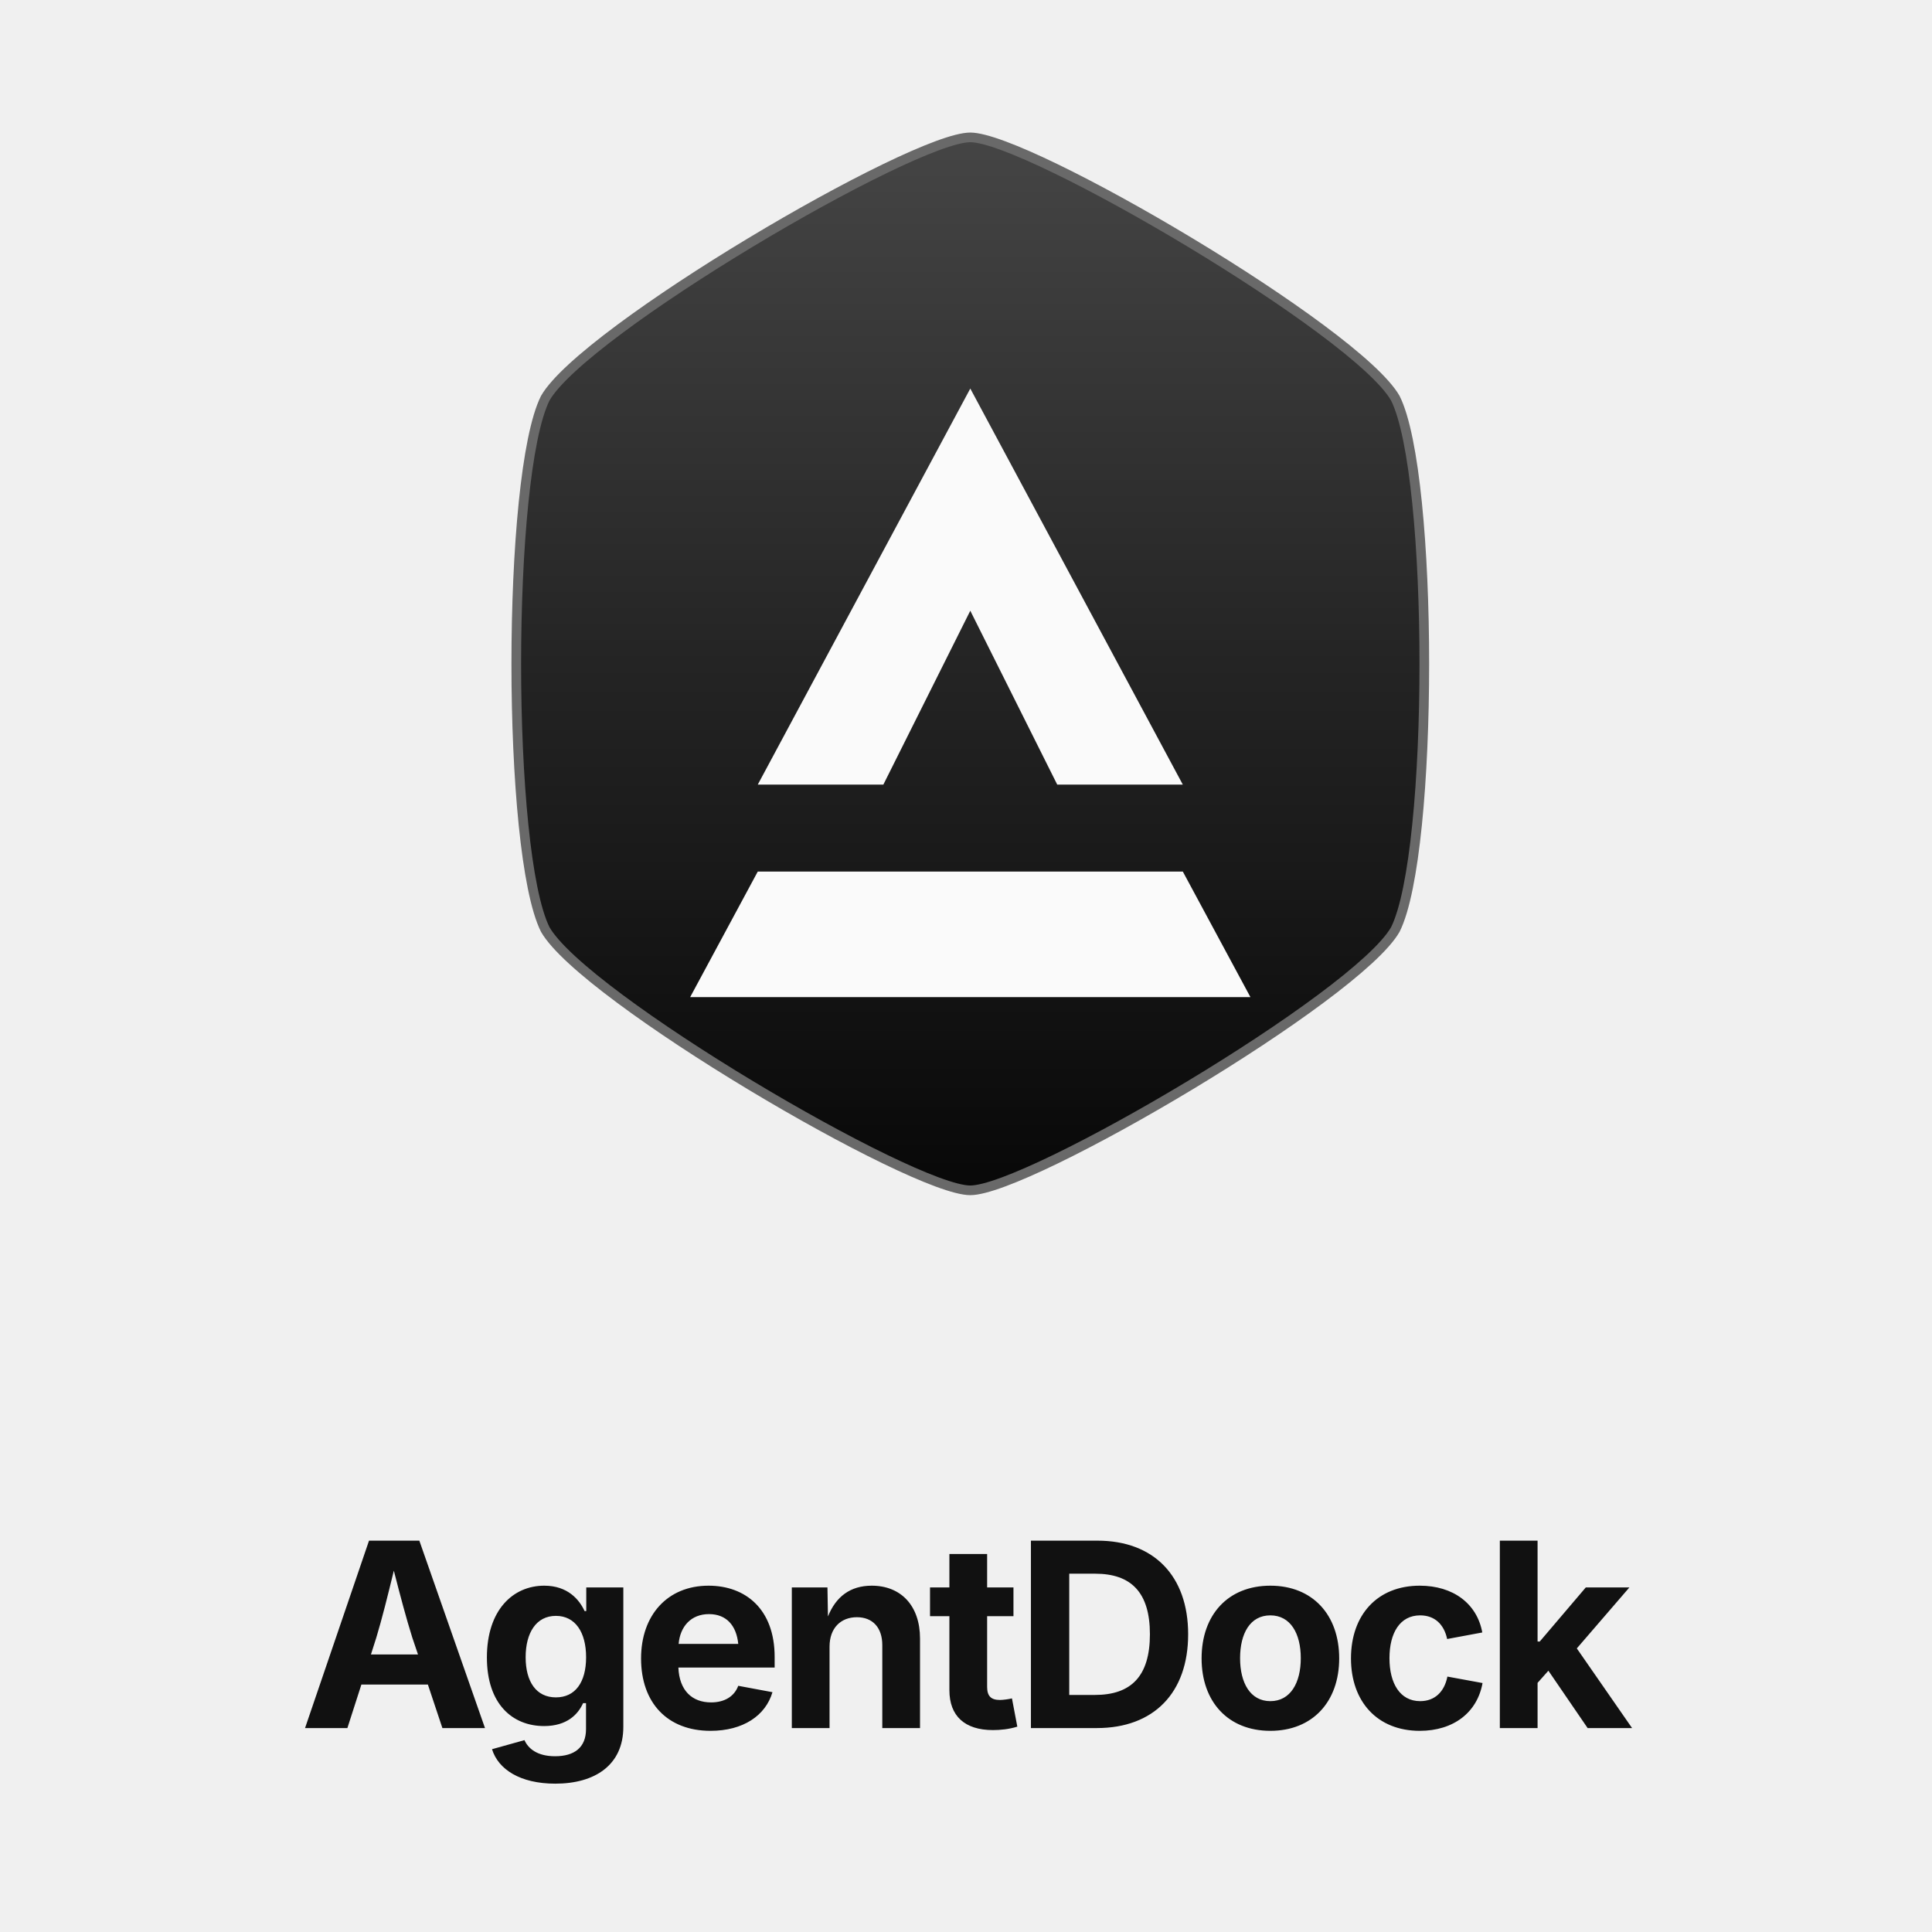
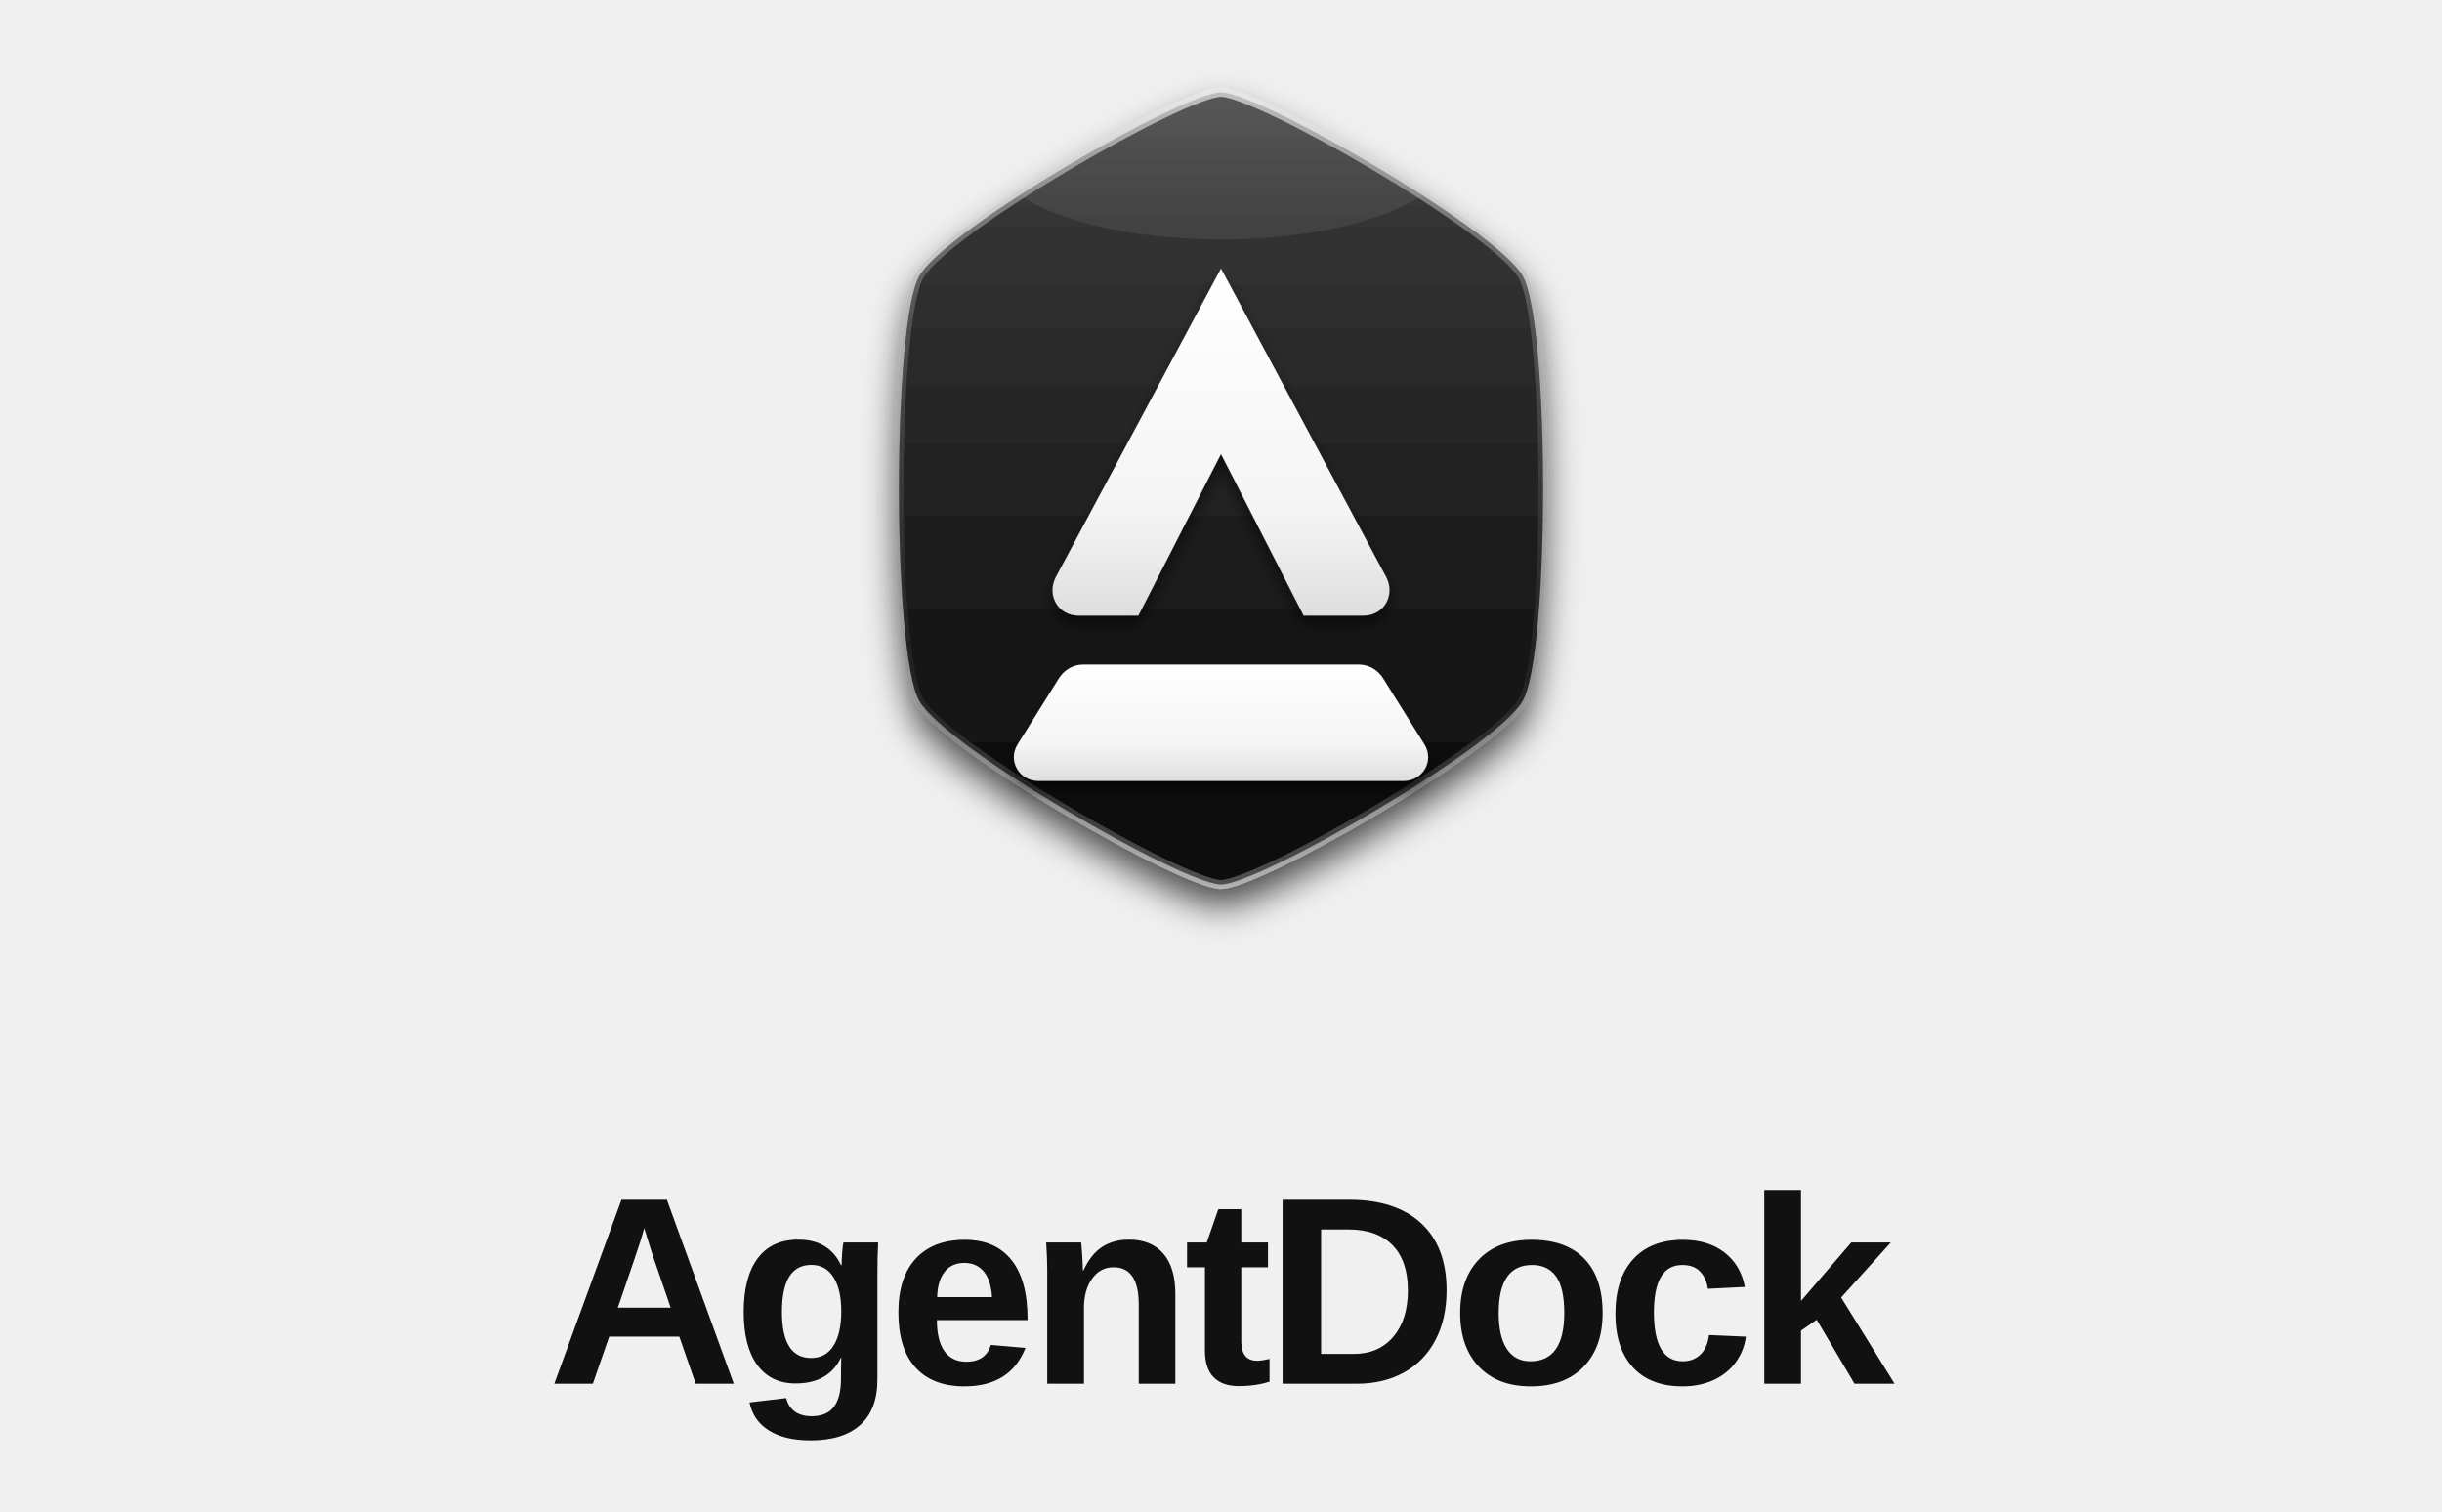
- <svg xmlns="http://www.w3.org/2000/svg" viewBox="0 0 360 360" role="img" aria-label="AgentDock">
+ <svg xmlns="http://www.w3.org/2000/svg" viewBox="0 0 420 260" role="img" aria-label="AgentDock">
  <defs>
-     <linearGradient id="b" x1="0" y1="0" x2="0" y2="1">
-       <stop offset="0" stop-color="#454545" />
-       <stop offset=".5" stop-color="#242424" />
-       <stop offset="1" stop-color="#080808" />
+     <linearGradient id="badge" x1="0" y1="0" x2="0" y2="1">
+       <stop offset="0" stop-color="#4a4a4a" />
+       <stop offset="0.16" stop-color="#343434" />
+       <stop offset="0.58" stop-color="#1d1d1d" />
+       <stop offset="1" stop-color="#090909" />
    </linearGradient>
+     <linearGradient id="rim" x1="0" y1="0" x2="0" y2="1">
+       <stop offset="0" stop-color="#e6e6e6" stop-opacity="0.72" />
+       <stop offset="0.28" stop-color="#9a9a9a" stop-opacity="0.34" />
+       <stop offset="0.72" stop-color="#585858" stop-opacity="0.18" />
+       <stop offset="1" stop-color="#d7d7d7" stop-opacity="0.34" />
+     </linearGradient>
+     <linearGradient id="mark" x1="0" y1="0" x2="0" y2="1">
+       <stop offset="0" stop-color="#ffffff" />
+       <stop offset="0.7" stop-color="#f4f4f4" />
+       <stop offset="1" stop-color="#dedede" />
+     </linearGradient>
+     <filter id="badgeShadow" x="-20%" y="-20%" width="140%" height="150%">
+       <feDropShadow dx="0" dy="22" stdDeviation="20" flood-color="#000000" flood-opacity="0.72" />
+     </filter>
+     <filter id="markShadow" x="-20%" y="-20%" width="140%" height="150%">
+       <feDropShadow dx="0" dy="10" stdDeviation="8" flood-color="#000000" flood-opacity="0.55" />
+     </filter>
+     <clipPath id="hexClip">
+       <path d="M512 76 C553 76 814 226 844 278 C874 330 874 694 844 746 C814 798 553 948 512 948 C471 948 210 798 180 746 C150 694 150 330 180 278 C210 226 471 76 512 76 Z" />
+     </clipPath>
  </defs>
-   <g transform="translate(80 22) scale(1.8)">
-     <path d="M56 2c6 0 40 20 44 27 4 8 4 47 0 55-4 7-38 27-44 27S16 91 12 84c-4-8-4-47 0-55C16 22 50 2 56 2Z" fill="url(#b)" stroke="#696969" />
-     <g fill="#fafafa">
-       <path d="M56 28 78 69H65L56 51l-9 18H34l22-41Z" />
-       <path d="M34 78h44l7 13H27l7-13Z" />
+   <g transform="translate(130 4) scale(0.15625)">
+     <g filter="url(#badgeShadow)">
+       <path d="M512 76 C553 76 814 226 844 278 C874 330 874 694 844 746 C814 798 553 948 512 948 C471 948 210 798 180 746 C150 694 150 330 180 278 C210 226 471 76 512 76 Z" fill="url(#badge)" />
+       <path d="M512 76 C553 76 814 226 844 278 C874 330 874 694 844 746 C814 798 553 948 512 948 C471 948 210 798 180 746 C150 694 150 330 180 278 C210 226 471 76 512 76 Z" fill="none" stroke="url(#rim)" stroke-width="10" />
+       <ellipse cx="512" cy="142" rx="255" ry="96" fill="#fff" opacity="0.075" clip-path="url(#hexClip)" />
+     </g>
+     <g fill="url(#mark)" filter="url(#markShadow)">
+       <path d="M512 270 L694 610 C704 630 691 652 669 652 H603 L512 474 L421 652 H355 C333 652 320 630 330 610 L512 270 Z" />
+       <path d="M360 706 H664 C675 706 685 712 691 722 L736 794 C747 812 734 834 713 834 H311 C290 834 277 812 288 794 L333 722 C339 712 349 706 360 706 Z" />
    </g>
  </g>
-   <text x="180" y="322" text-anchor="middle" fill="#111111" font-family="Inter, ui-sans-serif, -apple-system, BlinkMacSystemFont, 'Segoe UI', sans-serif" font-size="48" font-weight="700" letter-spacing="-1.6">AgentDock</text>
+   <text x="210" y="238" text-anchor="middle" fill="#111111" font-family="-apple-system,BlinkMacSystemFont,Segoe UI,Arial,sans-serif" font-size="46" font-weight="700" letter-spacing="-1.4">AgentDock</text>
</svg>
